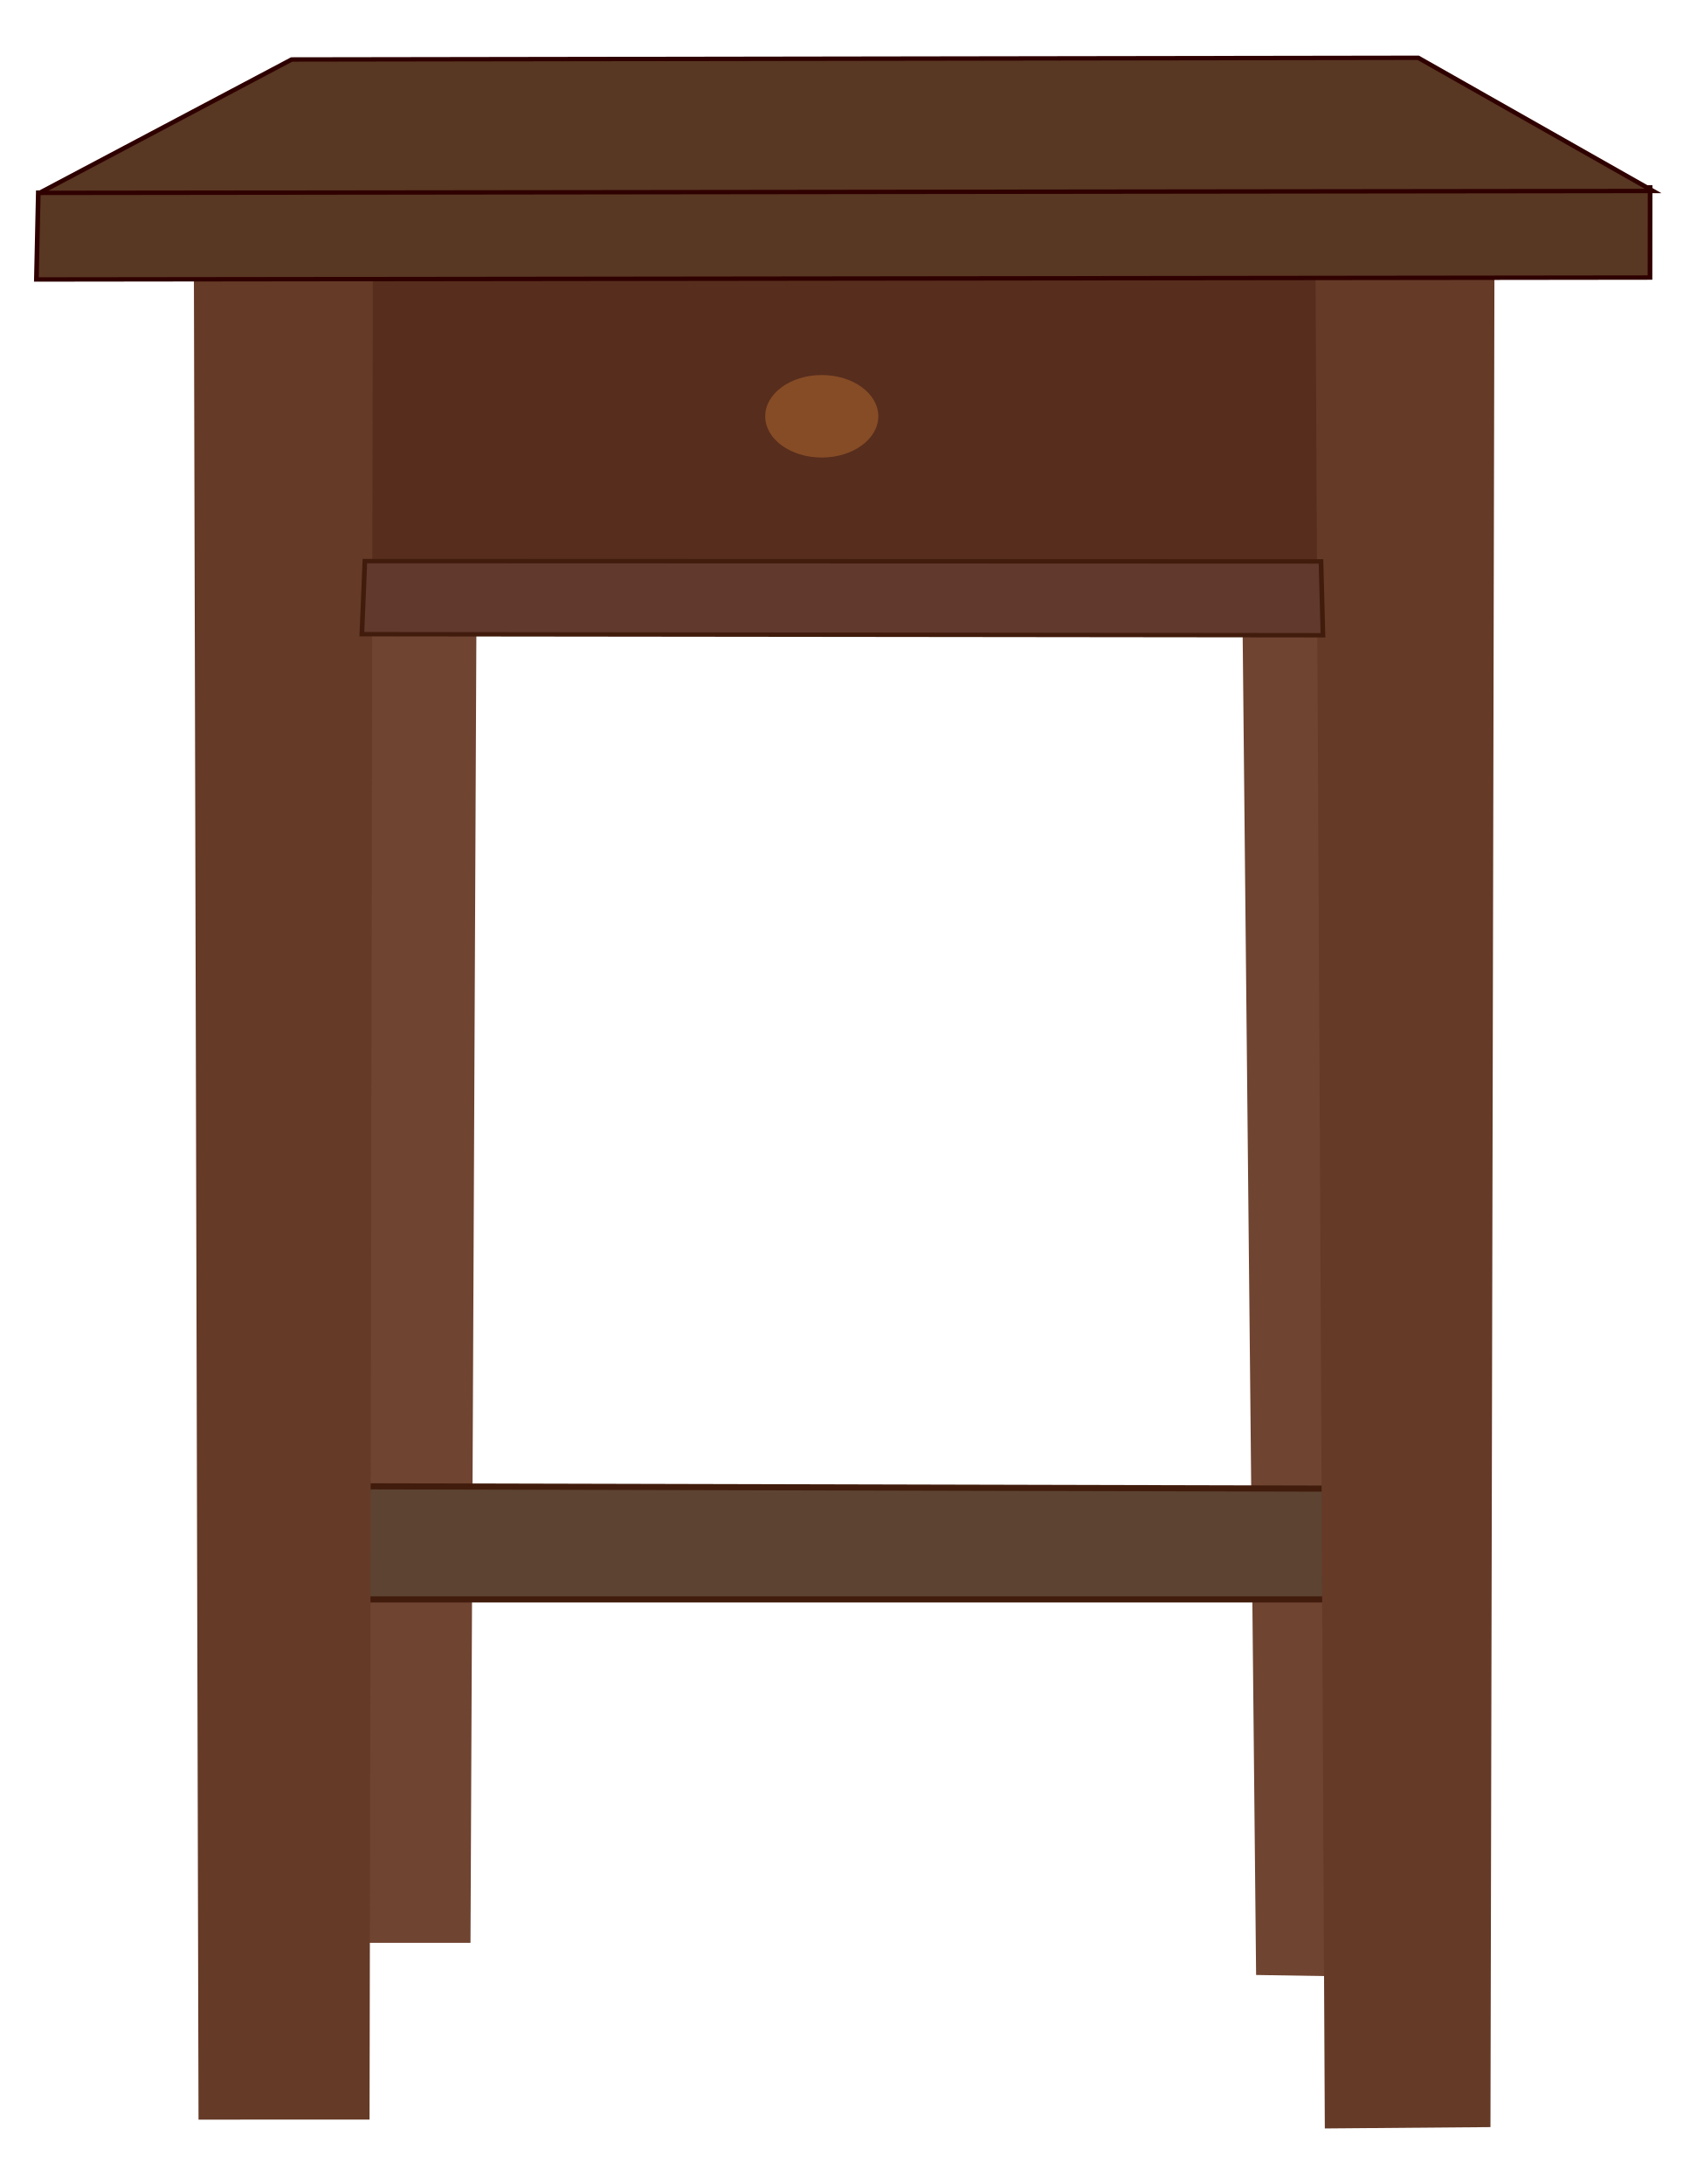
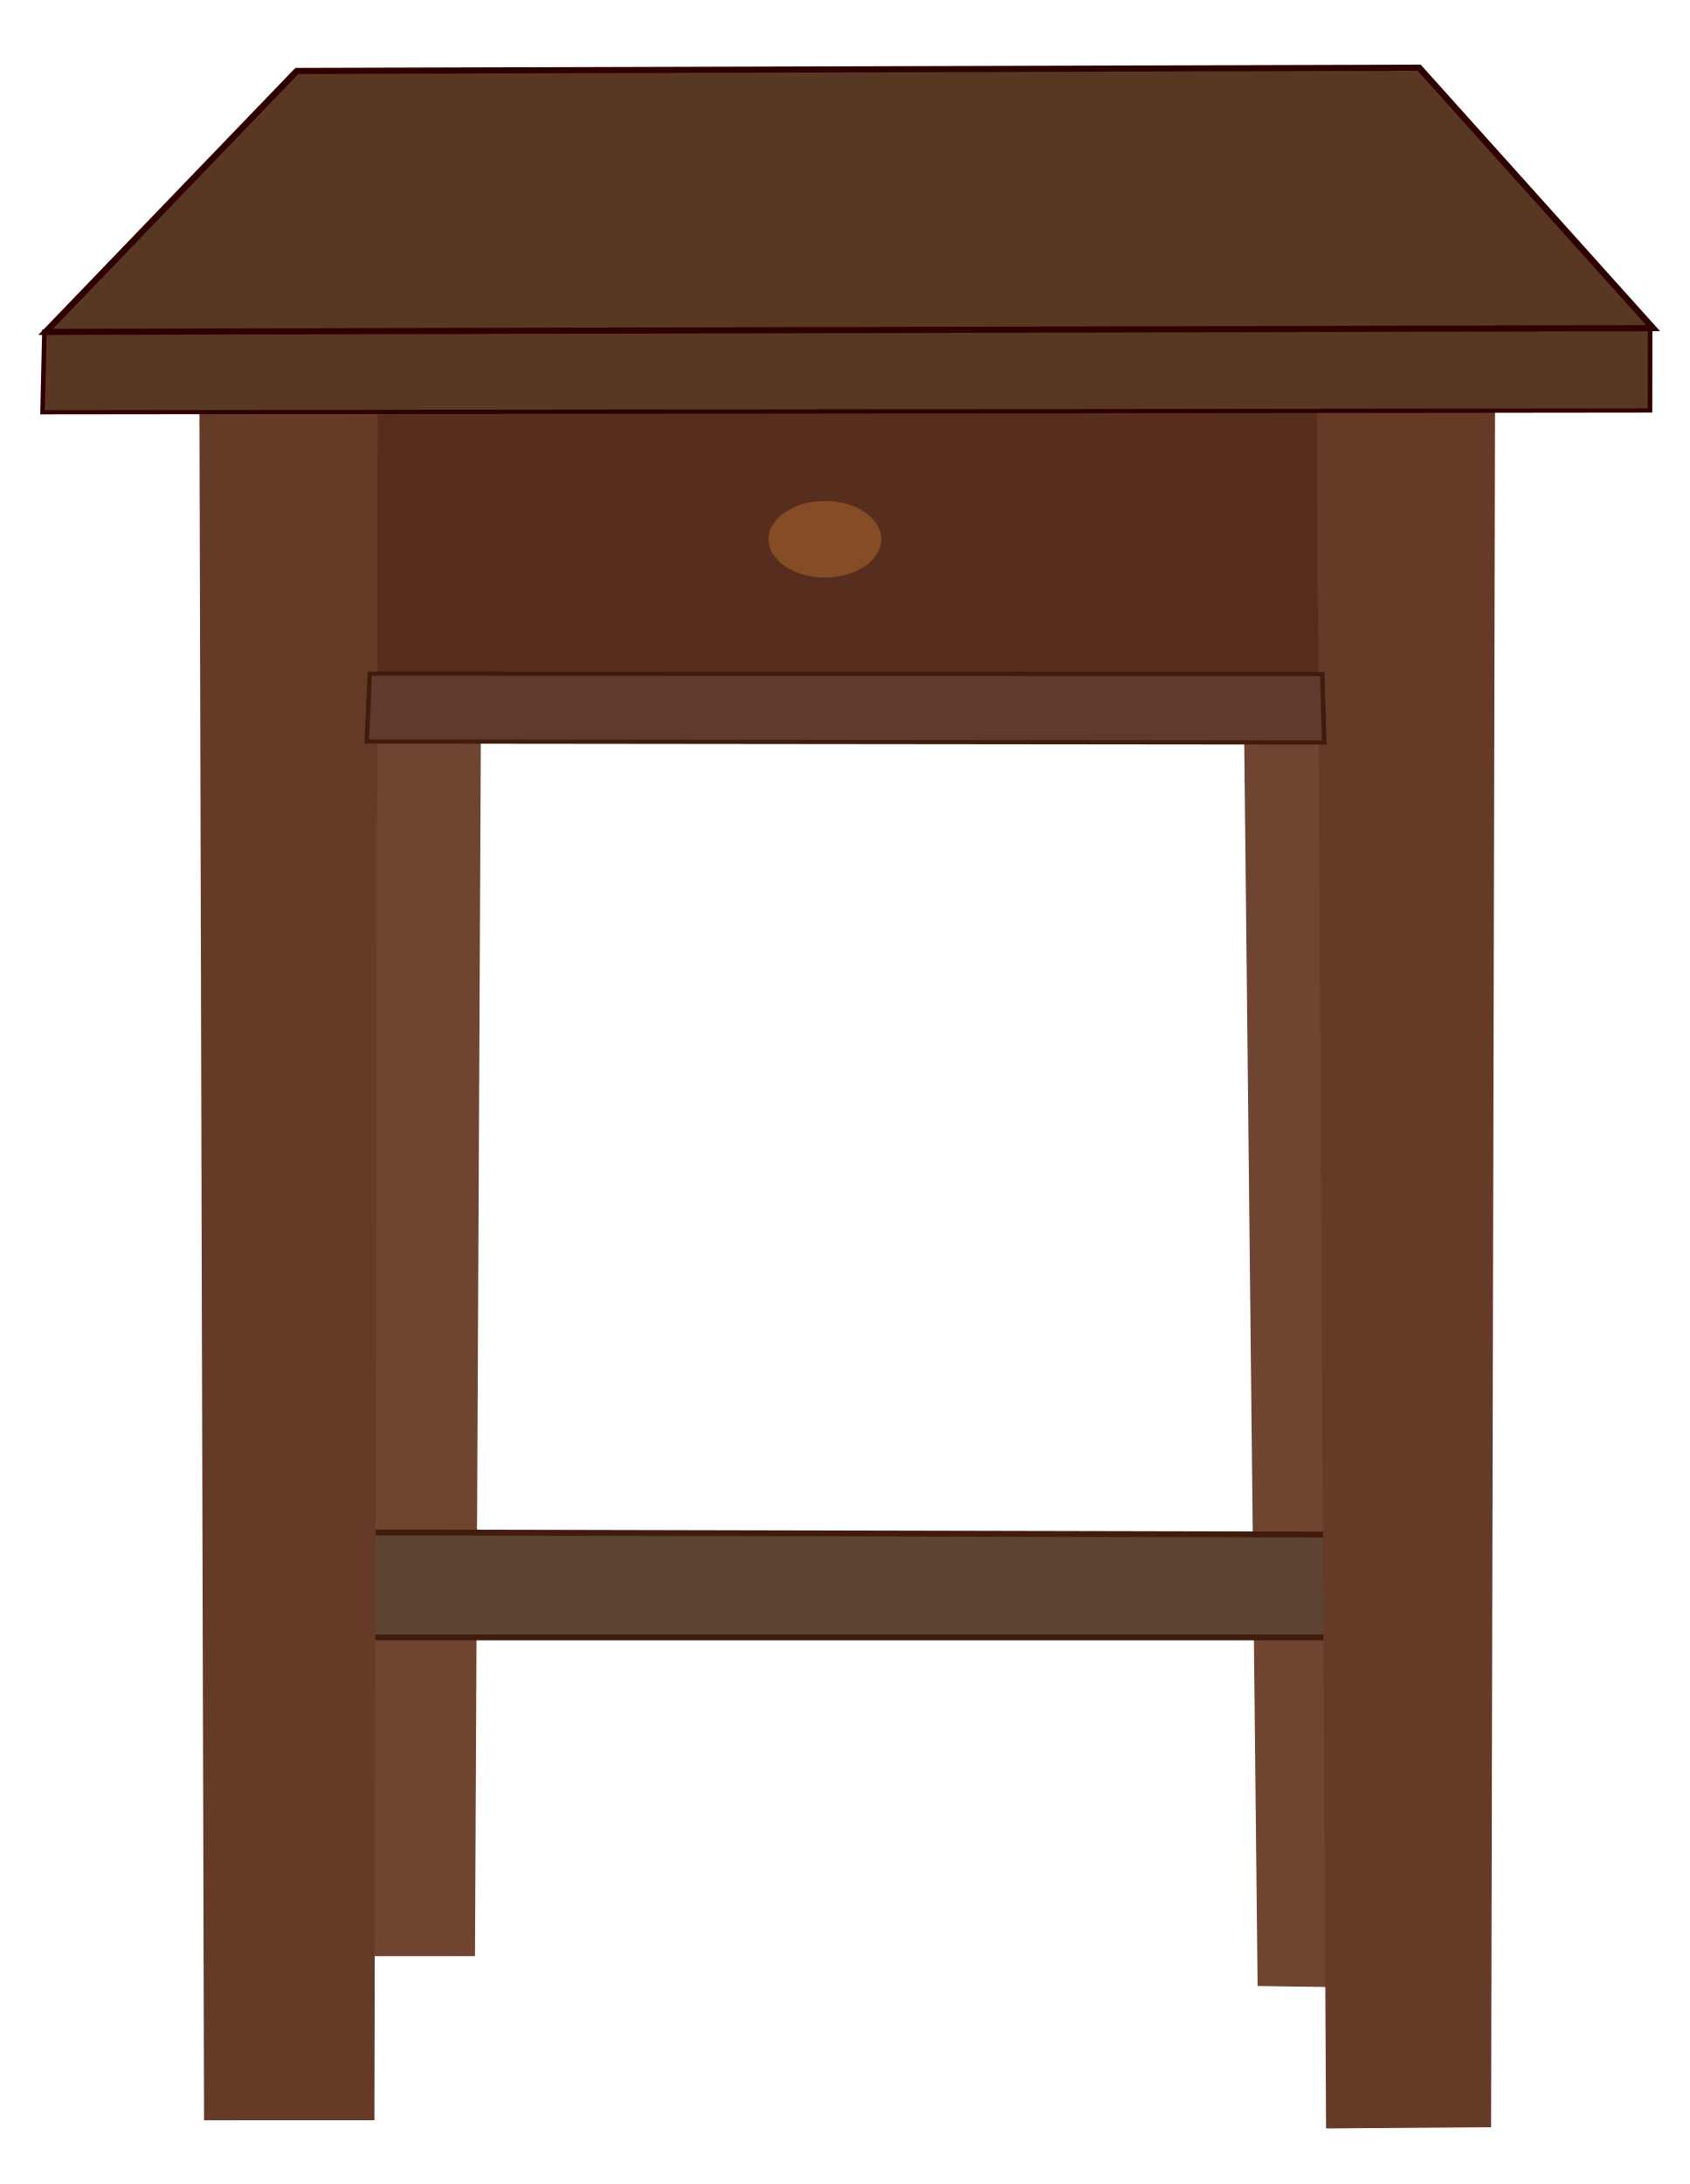
- <svg xmlns="http://www.w3.org/2000/svg" width="345.472" height="446.487" id="svg2" version="1.0">
+ <svg xmlns="http://www.w3.org/2000/svg" version="1.0" width="345.472" height="446.487" id="svg2">
  <defs id="defs4" />
-   <g id="layer1" transform="translate(-129.2995,-523.0422)">
-     <g id="g4742" transform="matrix(0.9539631,0,0,0.8944624,13.78274,92.77487)">
-       <path id="path3278" d="m 387.311,610.192 3.03,322.239 34.056,0.573 1.3,-323.821 z" style="fill:#6f4431;fill-opacity:1;fill-rule:evenodd;stroke:none" />
-       <path id="path3276" d="m 184.858,617.13 3.03,307.953 34.056,-0.007 1.3,-308.957 z" style="fill:#6f4431;fill-opacity:1;fill-rule:evenodd;stroke:none" />
-       <path id="path3274" d="m 197.177,820.733 211.155,0.542 1.589,25.32 -213.75,0 z" style="fill:#5d4332;fill-opacity:1;fill-rule:evenodd;stroke:#411c0c;stroke-width:1.402px;stroke-linecap:butt;stroke-linejoin:miter;stroke-opacity:1" />
-       <path id="path3268" d="m 194.959,537.184 210.112,-1.01 1.01,74.333 -213.091,-1.602 1.97,-71.721 z" style="fill:#572d1d;fill-opacity:1;fill-rule:evenodd;stroke:none" />
-       <path id="path3266" d="m 162.635,536.174 1.01,429.315 36.662,-0.007 0.714,-430.318 z" style="fill:#653a27;fill-opacity:1;fill-rule:evenodd;stroke:none" />
-       <path style="fill:#864c26;fill-opacity:1;fill-rule:nonzero;stroke:none" d="m 309.359,576.179 c 0,5.204 -5.431,9.428 -12.122,9.428 -6.691,0 -12.122,-4.224 -12.122,-9.428 0,-5.204 5.431,-9.428 12.122,-9.428 6.691,0 12.122,4.224 12.122,9.428 z" id="use2183" />
-       <path id="path3270" d="m 403.051,537.184 2.02,430.325 35.507,-0.31 0.859,-427.995 z" style="fill:#653a27;fill-opacity:1;fill-rule:evenodd;stroke:none" />
-       <path id="path2294" d="m 129.3,525.063 -0.409,19.848 345.882,-0.437 0.027,-20.613 z" style="fill:#583723;fill-opacity:1;fill-rule:evenodd;stroke:#2f0000;stroke-opacity:1" />
-       <path id="path3282" d="m 404.251,609.354 0.419,16.869 -206.015,-0.239 0.65,-16.709 z" style="fill:#61392d;fill-opacity:1;fill-rule:evenodd;stroke:#411c0c;stroke-width:1px;stroke-linecap:butt;stroke-linejoin:miter;stroke-opacity:1" />
-       <path id="path2294-8" d="m 183.607,494.627 -54.051,30.494 345.882,-0.437 -50.339,-30.44 z" style="fill:#583723;fill-opacity:1;fill-rule:evenodd;stroke:#2f0000;stroke-opacity:1" />
+   <g transform="translate(-129.2995,-523.0422)" id="layer1">
+     <g transform="matrix(0.996215,0,0,0.9281845,1.77138,68.81189)" id="g3659">
+       <path d="m 383.263,638.568 2.891,288.23 32.488,0.512 1.24,-289.646 z" id="path3278" style="fill:#6f4431;fill-opacity:1;fill-rule:evenodd;stroke:none" />
+       <path d="m 190.13,644.774 2.891,275.452 32.488,-0.006 1.24,-276.35 z" id="path3276" style="fill:#6f4431;fill-opacity:1;fill-rule:evenodd;stroke:none" />
+       <path d="m 201.882,826.89 201.434,0.484 1.516,22.648 -203.91,0 z" id="path3274" style="fill:#5d4332;fill-opacity:1;fill-rule:evenodd;stroke:#411c0c;stroke-width:1.295px;stroke-linecap:butt;stroke-linejoin:miter;stroke-opacity:1" />
+       <path d="m 199.767,573.266 200.439,-0.904 0.964,66.488 -203.281,-1.433 1.879,-64.152 z" id="path3268" style="fill:#572d1d;fill-opacity:1;fill-rule:evenodd;stroke:none" />
+       <path d="m 168.93,572.363 0.964,384.006 34.974,-0.006 0.681,-384.904 z" id="path3266" style="fill:#653a27;fill-opacity:1;fill-rule:evenodd;stroke:none" />
+       <path d="m 308.899,608.145 c 0,4.655 -5.181,8.433 -11.564,8.433 -6.383,0 -11.564,-3.778 -11.564,-8.433 0,-4.655 5.181,-8.433 11.564,-8.433 6.383,0 11.564,3.778 11.564,8.433 z" id="use2183" style="fill:#864c26;fill-opacity:1;fill-rule:nonzero;stroke:none" />
+       <path d="m 398.278,573.266 1.927,384.909 33.872,-0.277 0.819,-382.825 z" id="path3270" style="fill:#653a27;fill-opacity:1;fill-rule:evenodd;stroke:none" />
+       <path d="m 137.13,562.424 -0.391,17.753 329.958,-0.39 0.026,-18.437 z" id="path2294" style="fill:#583723;fill-opacity:1;fill-rule:evenodd;stroke:#2f0000;stroke-width:0.924;stroke-opacity:1" />
+       <path d="m 399.424,637.819 0.4,15.089 -196.531,-0.214 0.62,-14.946 z" id="path3282" style="fill:#61392d;fill-opacity:1;fill-rule:evenodd;stroke:#411c0c;stroke-width:0.924px;stroke-linecap:butt;stroke-linejoin:miter;stroke-opacity:1" />
+       <path d="m 188.937,505 -51.563,57.476 329.958,-0.823 -48.022,-57.374 z" id="path2294-8" style="fill:#583723;fill-opacity:1;fill-rule:evenodd;stroke:#2f0000;stroke-width:1.341;stroke-opacity:1" />
    </g>
  </g>
</svg>
